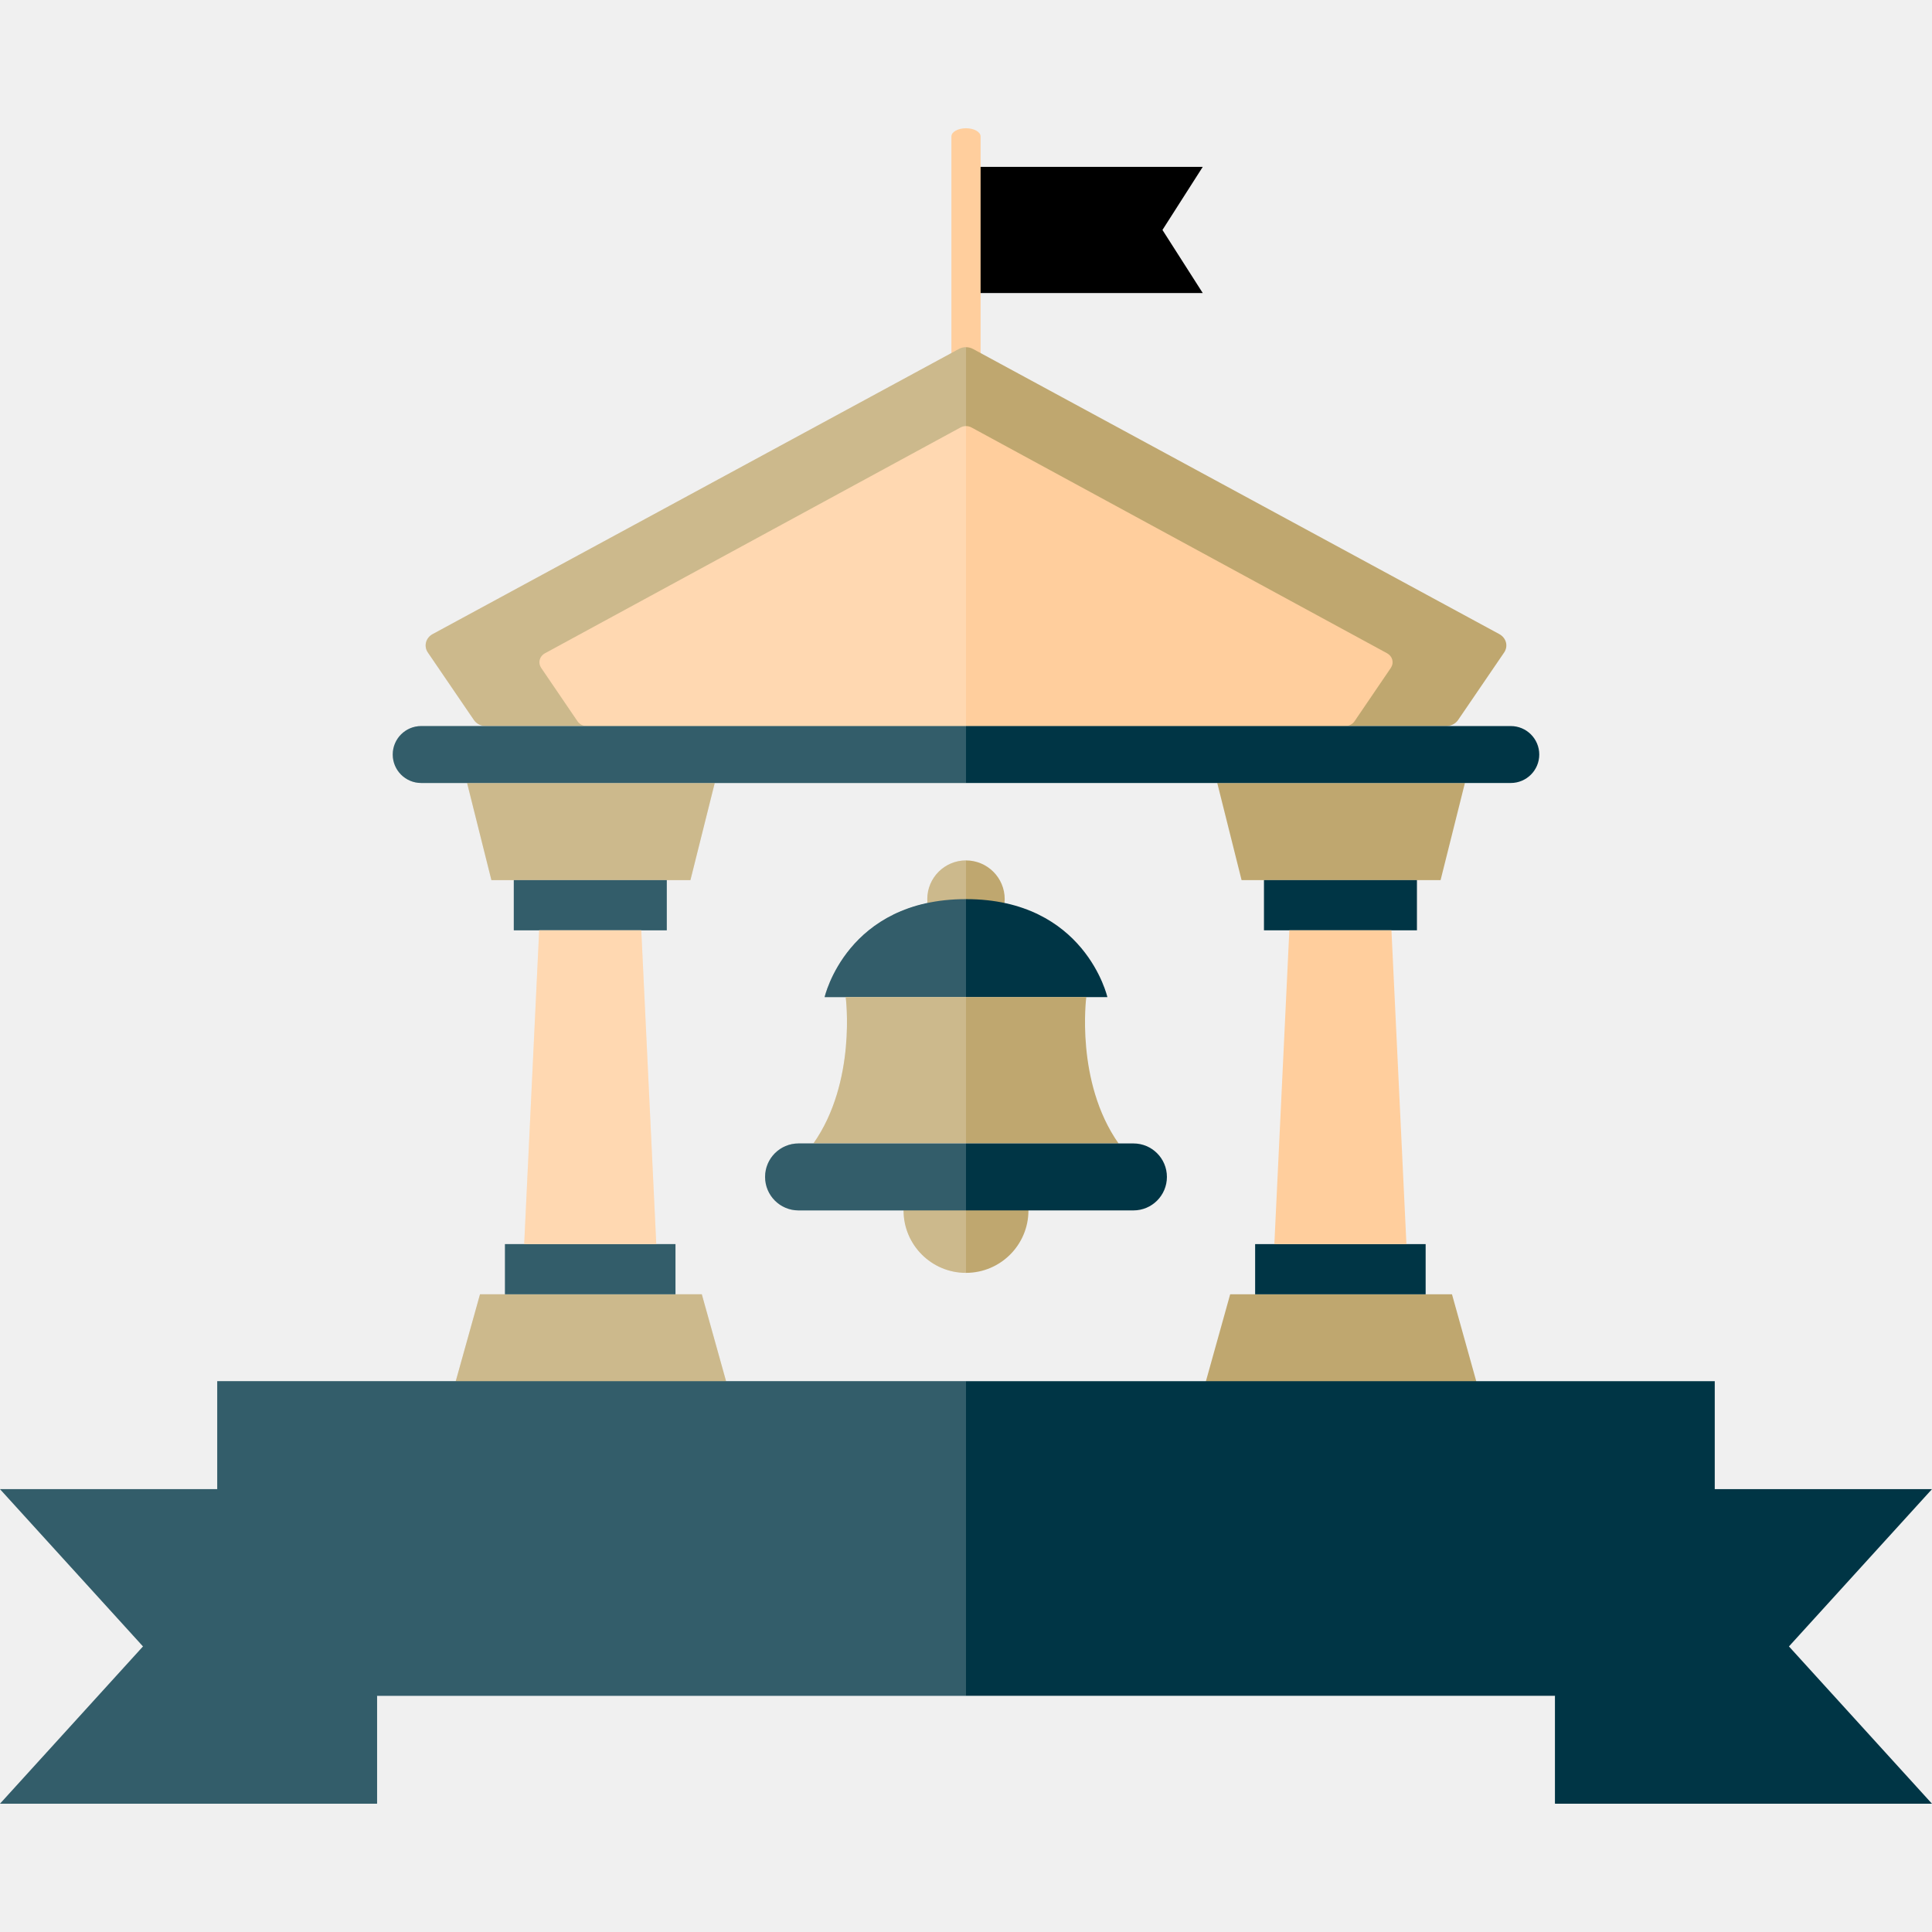
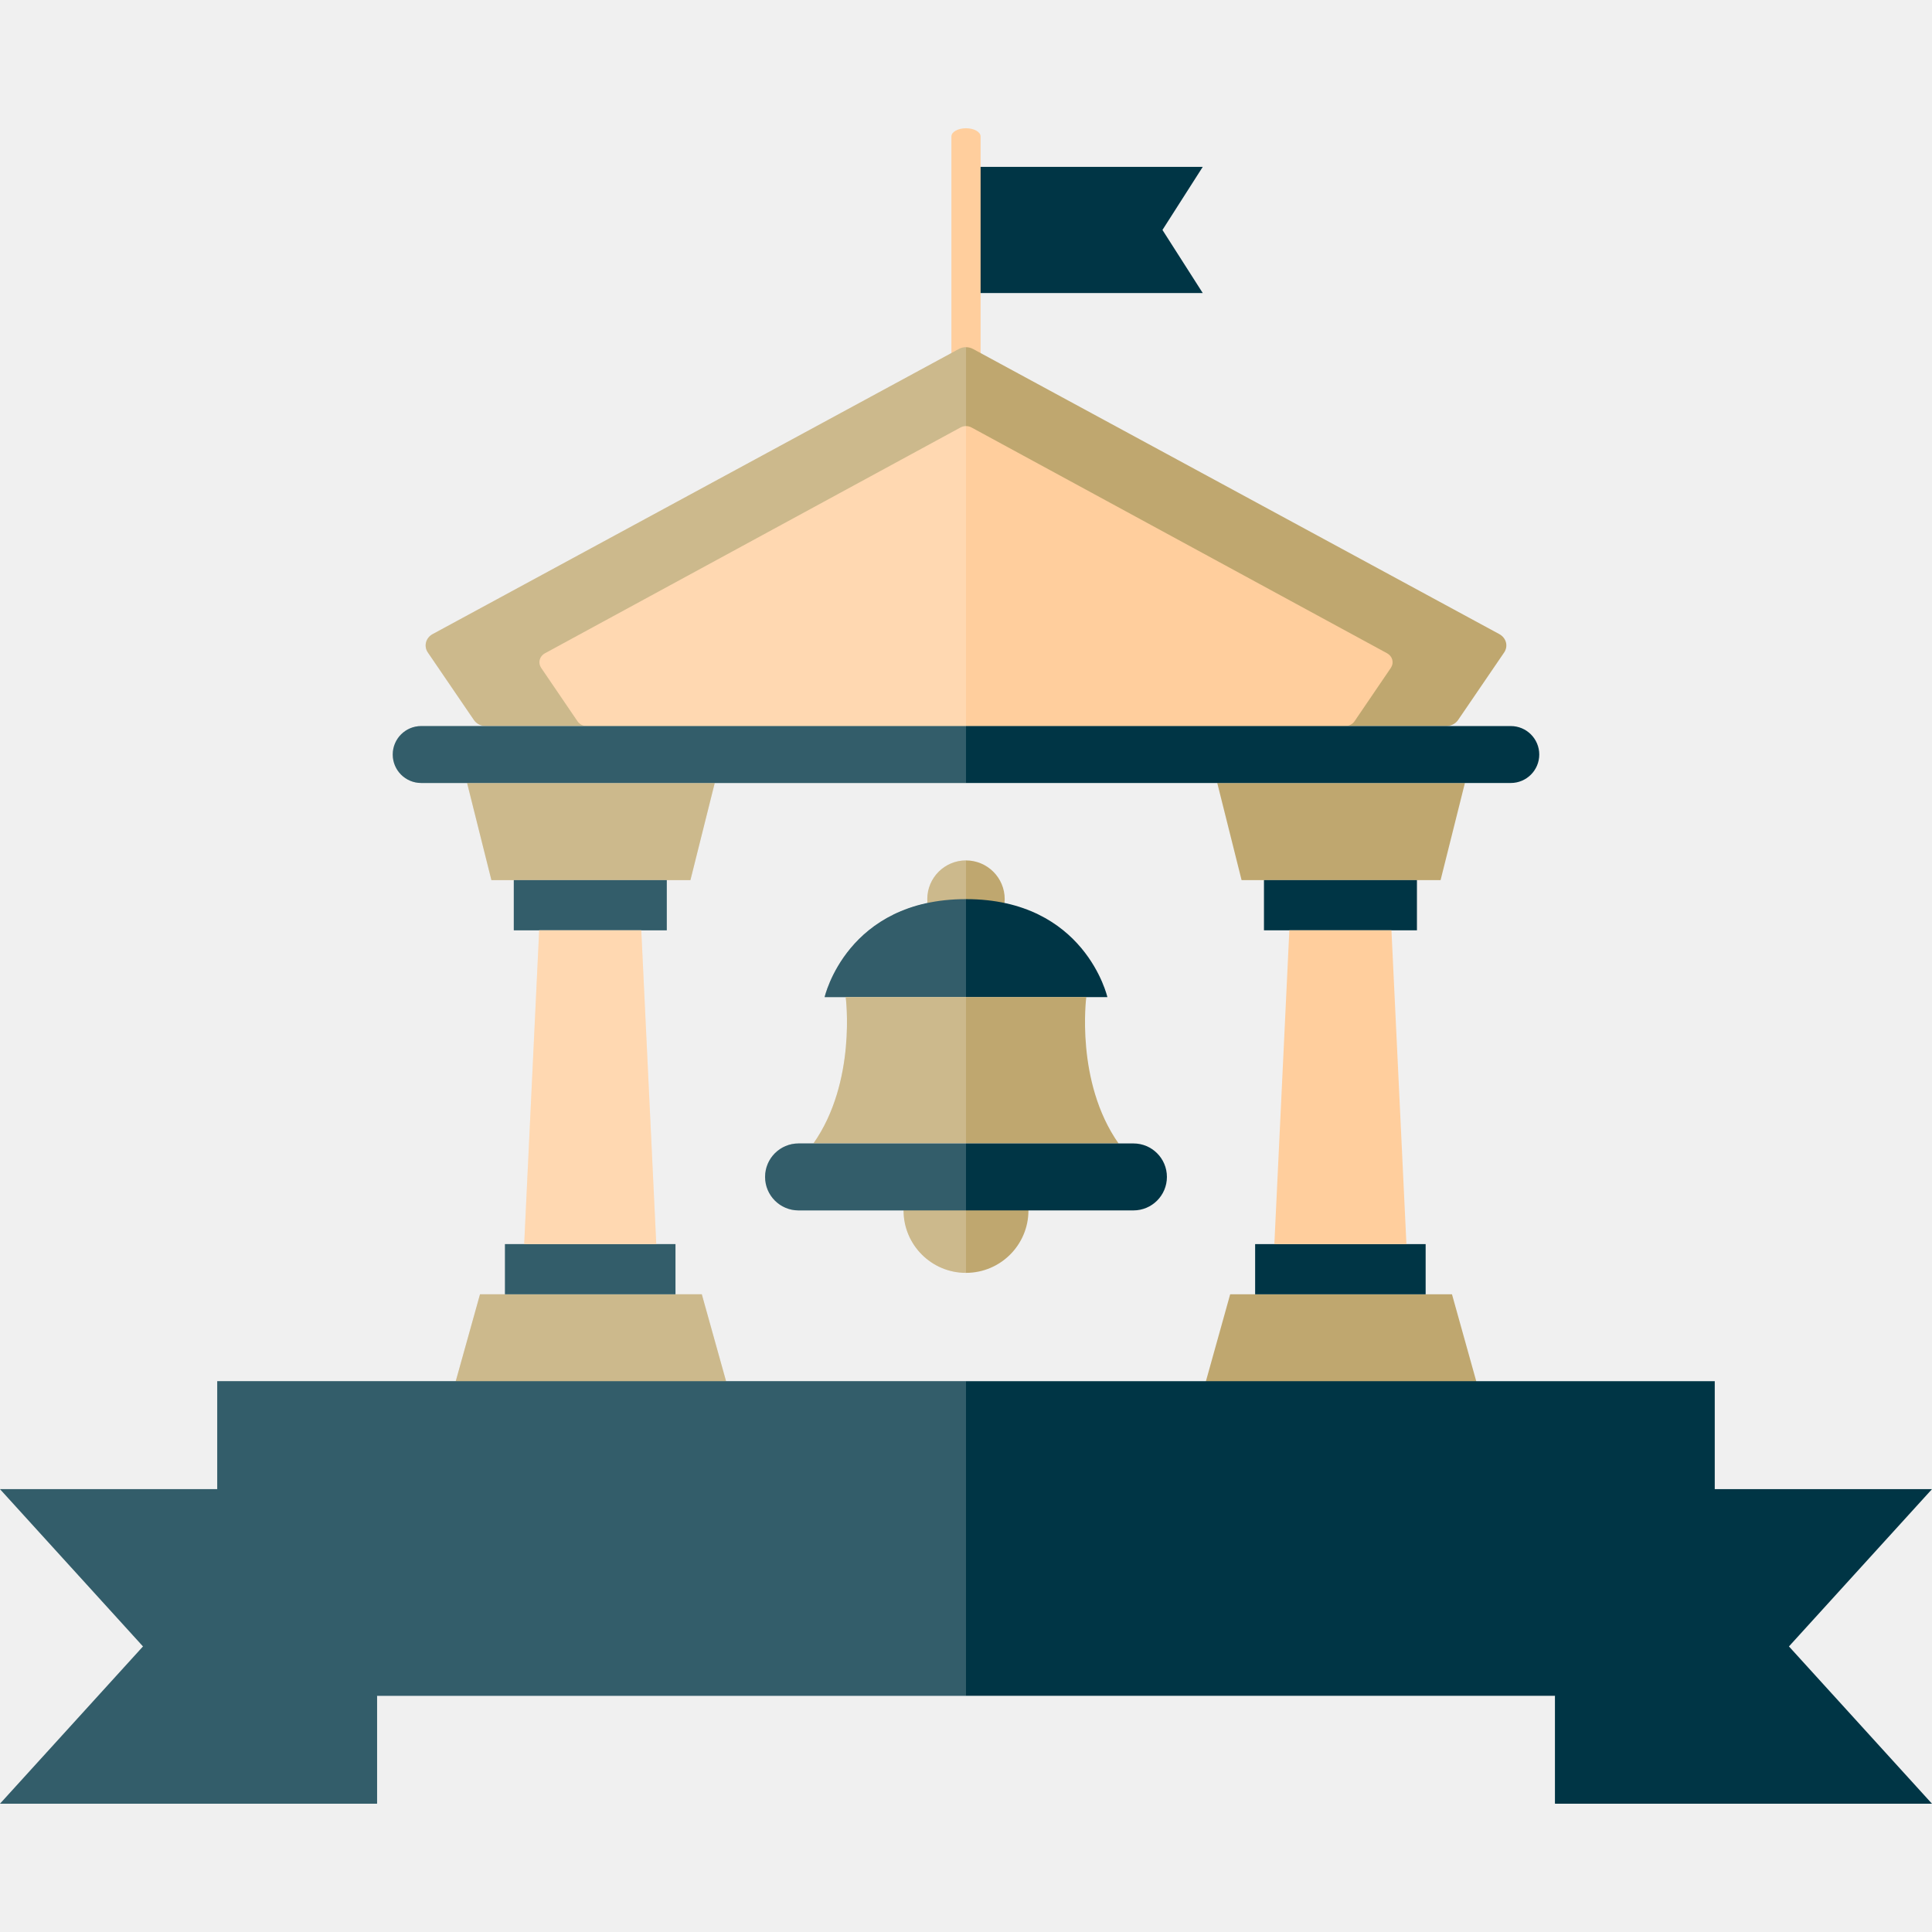
<svg xmlns="http://www.w3.org/2000/svg" version="1.1" id="Layer_1" viewBox="0 0 121.432 121.432" xml:space="preserve">
  <g>
-     <polygon style="fill:currentColor;" points="75.597,10.488 60.278,10.488 60.278,14.453 60.278,18.419 75.597,18.419 73.064,14.453  " />
+     <polygon style="fill:#003545;" points="75.597,10.488 60.278,10.488 60.278,14.453 60.278,18.419 75.597,18.419 73.064,14.453  " />
    <path style="fill:#FFCE9D;" d="M61.633,26.38c0,0.284-0.411,0.514-0.917,0.514l0,0c-0.506,0-0.917-0.23-0.917-0.514V8.575   c0-0.284,0.411-0.514,0.917-0.514l0,0c0.506,0,0.917,0.23,0.917,0.514V26.38z" />
    <path style="fill:#BFA76F;" d="M94.654,40.374c-0.057-0.217-0.206-0.403-0.413-0.516L61.159,21.934   c-0.274-0.149-0.613-0.149-0.887,0L27.191,39.857c-0.208,0.112-0.356,0.298-0.413,0.516c-0.057,0.217-0.016,0.446,0.113,0.636   l2.896,4.246c0.162,0.237,0.442,0.38,0.744,0.38h60.37c0.301,0,0.581-0.144,0.744-0.38l2.896-4.246   C94.67,40.819,94.71,40.59,94.654,40.374z" />
    <path style="fill:#FFCE9D;" d="M87.51,41.47c-0.045-0.172-0.162-0.32-0.326-0.409L61.066,26.87c-0.216-0.118-0.484-0.118-0.7,0   L34.248,41.062c-0.164,0.089-0.282,0.236-0.326,0.409c-0.045,0.171-0.013,0.353,0.089,0.503l2.287,3.361   c0.127,0.188,0.349,0.301,0.587,0.301h47.663c0.238,0,0.459-0.114,0.587-0.301l2.287-3.361   C87.523,41.822,87.555,41.641,87.51,41.47z" />
    <g>
      <g>
        <polygon style="fill:#BFA76F;" points="37.141,49.214 29.358,49.214 30.887,55.318 37.141,55.318 43.395,55.318 44.923,49.214        " />
        <rect x="32.294" y="55.318" style="fill:#003545;" width="9.615" height="3.155" />
        <polygon style="fill:#BFA76F;" points="37.141,87.455 28.466,87.455 30.17,81.351 37.141,81.351 44.111,81.351 45.815,87.455     " />
        <rect x="31.739" y="78.196" style="fill:#003545;" width="10.717" height="3.155" />
        <polygon style="fill:#FFCE9D;" points="40.306,58.472 37.097,58.472 33.889,58.472 32.947,78.196 37.097,78.196 41.248,78.196        " />
      </g>
      <g>
        <polygon style="fill:#BFA76F;" points="84.291,49.214 76.508,49.214 78.037,55.318 84.291,55.318 90.545,55.318 92.074,49.214        " />
        <rect x="79.444" y="55.318" style="fill:#003545;" width="9.615" height="3.155" />
        <polygon style="fill:#BFA76F;" points="84.291,87.455 75.616,87.455 77.32,81.351 84.291,81.351 91.262,81.351 92.966,87.455     " />
        <rect x="78.889" y="78.196" style="fill:#003545;" width="10.717" height="3.155" />
        <polygon style="fill:#FFCE9D;" points="87.457,58.472 84.248,58.472 81.039,58.472 80.097,78.196 84.248,78.196 88.398,78.196        " />
      </g>
    </g>
    <g>
      <circle style="fill:#BFA76F;" cx="60.716" cy="56.513" r="2.433" />
      <circle style="fill:#BFA76F;" cx="60.716" cy="76.078" r="3.925" />
      <path style="fill:#003545;" d="M60.716,56.513c-7.483,0-8.886,6.158-8.886,6.158h8.886h8.886    C69.602,62.67,68.199,56.513,60.716,56.513z" />
      <path style="fill:#BFA76F;" d="M68.277,62.67h-7.561h-7.561c0,0,0.702,5.313-2.027,9.198h9.588h9.588    C67.575,67.983,68.277,62.67,68.277,62.67z" />
      <path style="fill:#003545;" d="M73.344,73.973c0,1.163-0.942,2.105-2.104,2.105H50.192c-1.162,0-2.104-0.942-2.104-2.105l0,0    c0-1.162,0.942-2.104,2.104-2.104h21.047C72.401,71.868,73.344,72.811,73.344,73.973L73.344,73.973z" />
    </g>
    <g>
      <polygon style="fill:#003545;" points="121.432,93.596 97.743,93.596 97.743,103.483 97.743,113.37 121.432,113.37    112.441,103.483   " />
      <polygon style="fill:#003545;" points="107.777,106.586 97.743,113.37 97.743,106.586   " />
      <polygon style="fill:#003545;" points="0,93.596 23.688,93.596 23.688,103.483 23.688,113.37 0,113.37 8.99,103.483   " />
      <rect x="13.654" y="86.812" style="fill:#003545;" width="94.123" height="19.774" />
      <polygon style="fill:#003545;" points="13.654,106.586 23.688,113.37 23.688,106.586   " />
    </g>
    <path style="fill:#003545;" d="M96.747,47.424c0,0.988-0.801,1.789-1.789,1.789H26.474c-0.988,0-1.789-0.801-1.789-1.789l0,0   c0-0.988,0.801-1.789,1.789-1.789h68.484C95.946,45.635,96.747,46.437,96.747,47.424L96.747,47.424z" />
    <g style="opacity:0.2;">
      <path style="fill:#FFFFFF;" d="M50.192,71.868c-1.162,0-2.104,0.942-2.104,2.104c0,1.163,0.942,2.105,2.104,2.105h6.599    c0,2.168,1.757,3.925,3.925,3.925V54.079c-1.344,0-2.433,1.089-2.433,2.433c0,0.083,0.016,0.163,0.025,0.245    c-5.382,1.135-6.478,5.913-6.478,5.913h1.325c0,0,0.702,5.313-2.027,9.198H50.192z" />
      <path style="fill:#FFFFFF;" d="M60.716,86.812h-15.08l-1.524-5.46h-1.655v-3.155h-1.208l-0.941-19.724h1.603v-3.155h1.485    l1.529-6.104h15.792V21.822c-0.153,0-0.307,0.037-0.443,0.112L27.191,39.857c-0.208,0.112-0.356,0.298-0.413,0.516    c-0.057,0.217-0.017,0.446,0.113,0.636l2.896,4.246c0.162,0.237,0.442,0.38,0.744,0.38h-4.058c-0.988,0-1.789,0.801-1.789,1.789    c0,0.988,0.801,1.789,1.789,1.789h2.884l1.529,6.104h1.408v3.155h1.594l-0.941,19.724h-1.208v3.155H30.17l-1.524,5.46H13.654    v6.784H0l8.99,9.887L0,113.37h23.688v-6.784h37.027L60.716,86.812L60.716,86.812z" />
    </g>
  </g>
</svg>
